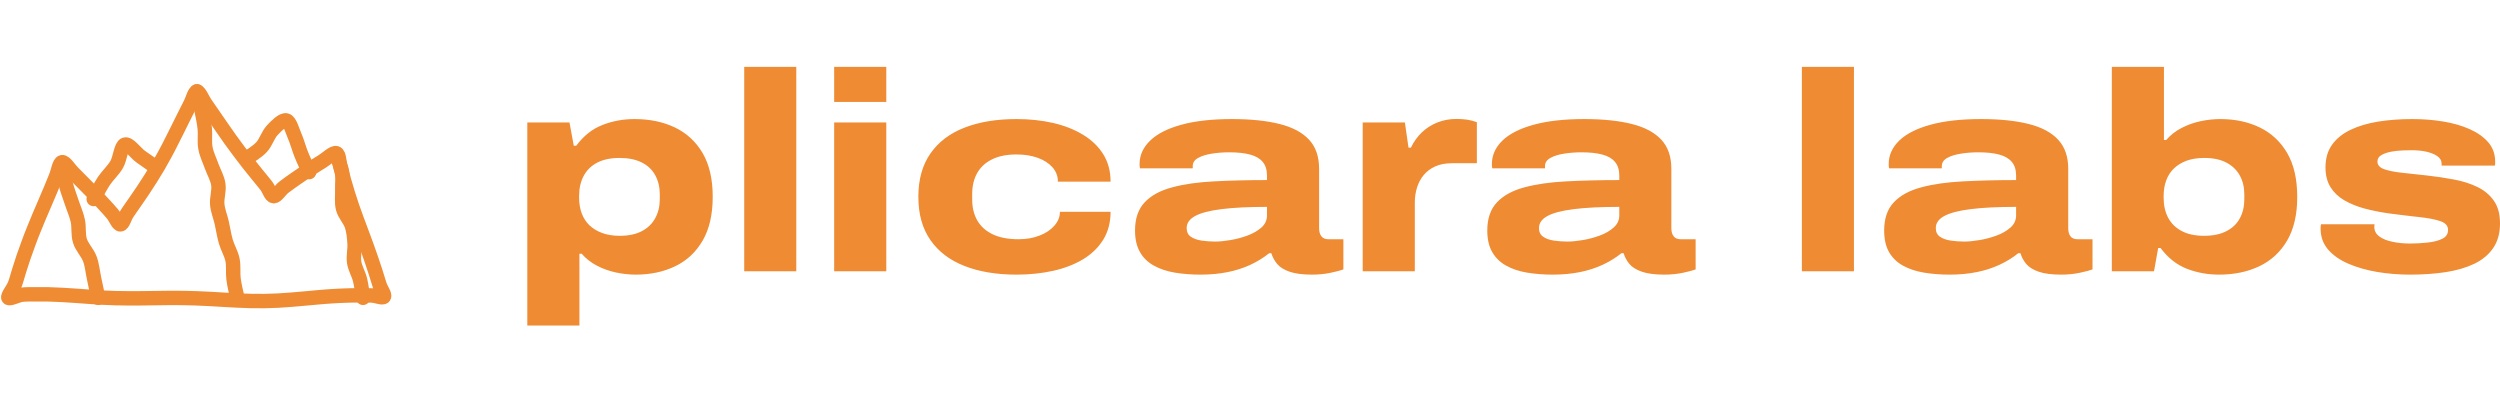
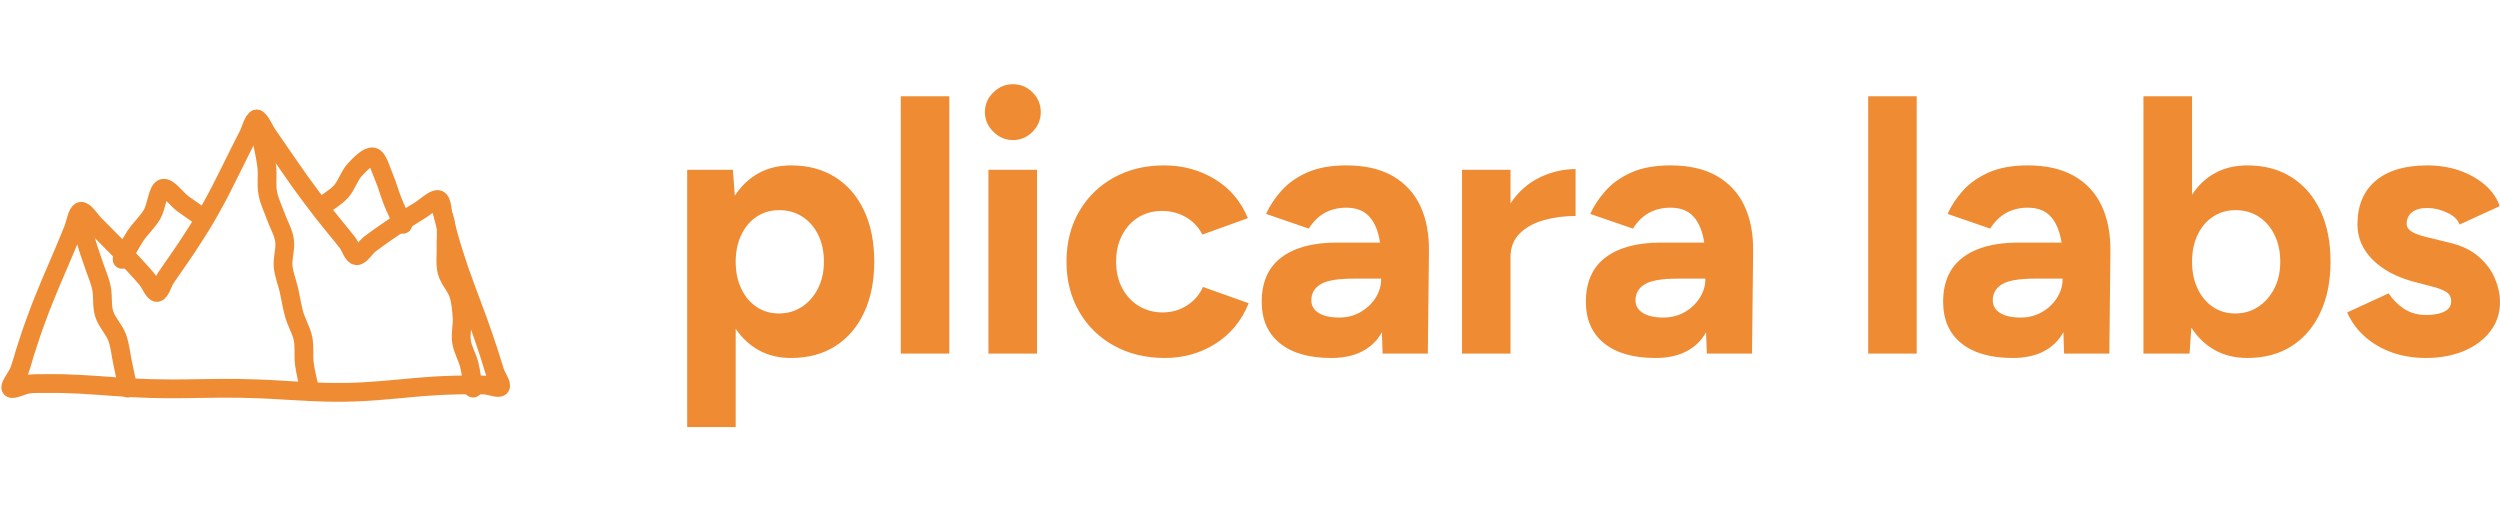
- <svg xmlns="http://www.w3.org/2000/svg" viewBox="0 0 407.74 64" width="407.74" height="64" role="img" aria-label="Plicara Labs">
+ <svg xmlns="http://www.w3.org/2000/svg" viewBox="0 0 312.87 64" width="312.87" height="64" role="img" aria-label="Plicara Labs">
  <g transform="translate(0 0)">
    <g fill="none" stroke="#EE8B33" stroke-width="2.35" stroke-linecap="round" stroke-linejoin="round">
      <path d="M 1.37 48.57 C 1.17 48.3 2.11 47.17 2.4 46.44 C 2.69 45.7 2.87 44.92 3.11 44.17 C 3.35 43.42 3.59 42.66 3.84 41.92 C 4.1 41.17 4.36 40.43 4.64 39.69 C 4.91 38.95 5.19 38.21 5.49 37.48 C 5.78 36.75 6.09 36.02 6.39 35.29 C 6.7 34.57 7.01 33.84 7.32 33.12 C 7.63 32.39 7.94 31.67 8.25 30.94 C 8.55 30.21 8.83 29.5 9.15 28.75 C 9.46 28 9.66 26.55 10.12 26.45 C 10.58 26.35 11.33 27.6 11.9 28.16 C 12.47 28.72 13 29.26 13.55 29.82 C 14.1 30.37 14.65 30.92 15.19 31.48 C 15.73 32.03 16.27 32.59 16.79 33.16 C 17.32 33.74 17.88 34.33 18.35 34.9 C 18.83 35.47 19.25 36.62 19.64 36.6 C 20.04 36.59 20.33 35.43 20.73 34.82 C 21.13 34.21 21.6 33.55 22.04 32.92 C 22.47 32.29 22.91 31.66 23.34 31.02 C 23.76 30.38 24.18 29.74 24.59 29.09 C 25 28.45 25.4 27.79 25.79 27.13 C 26.17 26.47 26.55 25.8 26.91 25.13 C 27.27 24.46 27.63 23.78 27.97 23.09 C 28.32 22.41 28.66 21.72 29 21.04 C 29.34 20.35 29.68 19.66 30.02 18.98 C 30.36 18.29 30.71 17.61 31.06 16.93 C 31.41 16.26 31.72 14.94 32.12 14.92 C 32.52 14.91 33.03 16.21 33.48 16.86 C 33.94 17.51 34.39 18.17 34.84 18.83 C 35.3 19.48 35.74 20.14 36.2 20.8 C 36.65 21.45 37.11 22.11 37.57 22.76 C 38.04 23.4 38.51 24.05 38.99 24.69 C 39.46 25.32 39.95 25.96 40.44 26.59 C 40.94 27.22 41.44 27.84 41.94 28.46 C 42.44 29.08 43 29.73 43.45 30.32 C 43.9 30.91 44.16 31.96 44.63 32 C 45.1 32.04 45.67 31.03 46.29 30.54 C 46.91 30.06 47.64 29.55 48.33 29.07 C 49.02 28.59 49.72 28.12 50.43 27.67 C 51.13 27.21 51.82 26.77 52.56 26.32 C 53.3 25.87 54.36 24.82 54.85 24.98 C 55.35 25.14 55.32 26.53 55.53 27.28 C 55.74 28.02 55.91 28.73 56.12 29.46 C 56.32 30.18 56.53 30.9 56.76 31.62 C 56.98 32.33 57.22 33.05 57.46 33.76 C 57.71 34.47 57.96 35.17 58.22 35.88 C 58.48 36.58 58.75 37.29 59.01 37.99 C 59.27 38.69 59.53 39.4 59.79 40.1 C 60.04 40.81 60.3 41.52 60.54 42.23 C 60.78 42.94 61.02 43.65 61.25 44.36 C 61.48 45.08 61.7 45.84 61.92 46.51 C 62.15 47.19 62.83 48.12 62.62 48.4 C 62.41 48.68 61.36 48.23 60.67 48.19 C 59.98 48.16 59.21 48.16 58.48 48.17 C 57.74 48.17 57.01 48.18 56.28 48.21 C 55.55 48.23 54.81 48.27 54.08 48.32 C 53.35 48.36 52.62 48.43 51.89 48.49 C 51.15 48.55 50.42 48.62 49.69 48.69 C 48.96 48.75 48.23 48.82 47.49 48.88 C 46.76 48.94 46.03 48.99 45.3 49.03 C 44.56 49.06 43.83 49.09 43.1 49.1 C 42.37 49.11 41.64 49.1 40.9 49.09 C 40.17 49.07 39.44 49.04 38.71 49.01 C 37.98 48.98 37.24 48.93 36.51 48.89 C 35.78 48.85 35.05 48.8 34.31 48.76 C 33.58 48.72 32.85 48.68 32.12 48.66 C 31.39 48.63 30.65 48.61 29.92 48.6 C 29.19 48.59 28.46 48.59 27.73 48.59 C 26.99 48.6 26.26 48.61 25.53 48.62 C 24.8 48.63 24.06 48.65 23.33 48.65 C 22.6 48.66 21.87 48.67 21.14 48.66 C 20.4 48.66 19.67 48.65 18.94 48.63 C 18.21 48.61 17.48 48.57 16.74 48.54 C 16.01 48.5 15.28 48.45 14.55 48.4 C 13.81 48.35 13.08 48.29 12.35 48.24 C 11.62 48.19 10.89 48.14 10.15 48.1 C 9.42 48.06 8.69 48.03 7.96 48.01 C 7.23 48 6.49 47.99 5.76 48 C 5.03 48.01 4.3 47.98 3.56 48.07 C 2.83 48.17 1.56 48.84 1.37 48.57 Z" />
      <path d="M 10.15 26.61 C 10.24 27.14 10.43 28.77 10.68 29.83 C 10.93 30.88 11.33 31.89 11.67 32.93 C 12 33.96 12.47 34.95 12.69 36.01 C 12.92 37.07 12.71 38.25 13.04 39.28 C 13.36 40.32 14.26 41.19 14.65 42.21 C 15.03 43.23 15.11 44.33 15.34 45.39 C 15.56 46.45 15.9 48.04 16.01 48.57" />
      <path d="M 32.12 14.89 C 32.24 15.4 32.65 16.91 32.86 17.93 C 33.07 18.94 33.29 19.96 33.4 21 C 33.5 22.04 33.31 23.13 33.51 24.16 C 33.69 25.18 34.18 26.14 34.53 27.13 C 34.89 28.12 35.47 29.07 35.61 30.1 C 35.76 31.13 35.34 32.28 35.43 33.32 C 35.52 34.36 35.94 35.34 36.17 36.35 C 36.4 37.37 36.54 38.4 36.83 39.4 C 37.12 40.4 37.71 41.35 37.92 42.37 C 38.13 43.39 37.96 44.48 38.09 45.51 C 38.22 46.55 38.6 48.06 38.71 48.57" />
      <path d="M 54.81 25.14 C 54.97 25.62 55.6 27.02 55.77 27.99 C 55.94 28.97 55.79 30.01 55.82 31.02 C 55.85 32.02 55.69 33.06 55.95 34.02 C 56.2 34.99 57.06 35.84 57.38 36.79 C 57.69 37.74 57.76 38.74 57.83 39.73 C 57.89 40.73 57.61 41.8 57.76 42.78 C 57.91 43.76 58.48 44.67 58.72 45.63 C 58.96 46.6 59.13 48.08 59.21 48.57" />
      <path d="M 15.28 32.46 C 15.56 31.97 16.32 30.46 16.95 29.51 C 17.58 28.57 18.47 27.8 19.04 26.81 C 19.61 25.82 19.73 23.79 20.38 23.58 C 21.03 23.37 22.08 24.92 22.94 25.54 C 23.8 26.17 25.1 27.04 25.53 27.34" />
      <path d="M 40.17 25.87 C 40.59 25.56 41.98 24.75 42.67 23.98 C 43.37 23.22 43.7 22.01 44.37 21.28 C 45.03 20.56 46.07 19.49 46.69 19.64 C 47.3 19.79 47.65 21.26 48.06 22.18 C 48.46 23.1 48.74 24.19 49.13 25.17 C 49.52 26.15 50.21 27.59 50.42 28.07" />
    </g>
  </g>
-   <g fill="#EE8B33" transform="translate(83.01 44.24)">
-     <path d="M2.99 8.85V-24.27H9.87L10.57 -20.47H10.97Q12.77 -22.89 15.23 -23.85Q17.69 -24.82 20.49 -24.82Q24.19 -24.82 27.06 -23.45Q29.93 -22.08 31.58 -19.28Q33.23 -16.47 33.23 -12.14Q33.23 -7.82 31.59 -5Q29.95 -2.18 27.12 -0.82Q24.29 0.55 20.68 0.55Q19.1 0.55 17.45 0.2Q15.8 -0.15 14.35 -0.91Q12.9 -1.66 11.86 -2.86H11.49V8.85ZM18.07 -5.78Q20.24 -5.78 21.69 -6.55Q23.13 -7.31 23.86 -8.67Q24.6 -10.02 24.6 -11.75V-12.52Q24.6 -14.3 23.86 -15.65Q23.13 -17 21.66 -17.74Q20.2 -18.48 18.03 -18.48Q15.86 -18.48 14.38 -17.71Q12.91 -16.93 12.18 -15.54Q11.44 -14.15 11.44 -12.3V-11.98Q11.44 -10.61 11.86 -9.46Q12.28 -8.32 13.11 -7.51Q13.95 -6.7 15.19 -6.24Q16.43 -5.78 18.07 -5.78Z M38.37 0V-33.33H46.86V0Z M53.04 -27.62V-33.33H61.54V-27.62ZM53.04 0V-24.27H61.54V0Z M82.78 0.55Q77.91 0.55 74.32 -0.85Q70.72 -2.25 68.75 -5.07Q66.77 -7.89 66.77 -12.14Q66.77 -16.4 68.75 -19.22Q70.72 -22.04 74.32 -23.43Q77.91 -24.82 82.78 -24.82Q85.95 -24.82 88.73 -24.19Q91.51 -23.55 93.63 -22.26Q95.76 -20.97 96.94 -19.06Q98.12 -17.15 98.12 -14.61H89.53Q89.53 -15.97 88.63 -16.97Q87.73 -17.97 86.22 -18.51Q84.7 -19.05 82.78 -19.05Q80.38 -19.05 78.77 -18.24Q77.15 -17.44 76.35 -15.99Q75.55 -14.55 75.55 -12.6V-11.68Q75.55 -9.76 76.37 -8.3Q77.2 -6.85 78.88 -6.03Q80.57 -5.22 83.11 -5.22Q85.01 -5.22 86.54 -5.82Q88.07 -6.41 88.96 -7.44Q89.86 -8.46 89.86 -9.7H98.12Q98.12 -7.1 96.93 -5.16Q95.73 -3.22 93.64 -1.96Q91.54 -0.69 88.75 -0.07Q85.95 0.55 82.78 0.55Z M112.79 0.55Q110.53 0.55 108.58 0.22Q106.63 -0.11 105.18 -0.92Q103.72 -1.72 102.92 -3.12Q102.11 -4.51 102.11 -6.65Q102.11 -9.57 103.68 -11.24Q105.25 -12.91 108.15 -13.68Q111.04 -14.46 114.98 -14.66Q118.91 -14.87 123.63 -14.87V-15.61Q123.63 -17 122.94 -17.83Q122.24 -18.67 120.88 -19.03Q119.52 -19.4 117.46 -19.4Q115.99 -19.4 114.63 -19.18Q113.27 -18.97 112.39 -18.48Q111.52 -17.99 111.52 -17.14V-16.79H102.92Q102.88 -16.97 102.86 -17.12Q102.85 -17.26 102.85 -17.47Q102.85 -19.63 104.56 -21.29Q106.26 -22.95 109.61 -23.88Q112.97 -24.82 117.92 -24.82Q122.5 -24.82 125.67 -24.02Q128.84 -23.23 130.49 -21.46Q132.13 -19.69 132.13 -16.71V-7.01Q132.13 -6.21 132.49 -5.72Q132.85 -5.22 133.64 -5.22H136.09V-0.3Q135.43 -0.05 134.01 0.25Q132.59 0.55 130.97 0.55Q128.7 0.55 127.33 0.08Q125.97 -0.39 125.3 -1.18Q124.63 -1.98 124.34 -2.94H123.98Q122.66 -1.87 120.96 -1.07Q119.25 -0.27 117.21 0.14Q115.17 0.55 112.79 0.55ZM115.18 -4.84Q116.23 -4.84 117.64 -5.08Q119.06 -5.31 120.44 -5.82Q121.82 -6.33 122.73 -7.14Q123.63 -7.94 123.63 -9.11V-10.5Q119.11 -10.5 116.2 -10.13Q113.29 -9.76 111.91 -9.01Q110.53 -8.26 110.53 -7.04Q110.53 -6.1 111.21 -5.63Q111.89 -5.16 112.97 -5Q114.05 -4.84 115.18 -4.84Z M139.24 0V-24.27H146.12L146.71 -20.16H147.1Q147.81 -21.63 148.92 -22.68Q150.04 -23.73 151.48 -24.29Q152.91 -24.84 154.53 -24.84Q155.46 -24.84 156.29 -24.72Q157.12 -24.59 157.86 -24.31V-17.62H153.84Q152.22 -17.62 151.07 -17.1Q149.92 -16.58 149.18 -15.68Q148.45 -14.79 148.1 -13.65Q147.74 -12.51 147.74 -11.22V0Z M170.25 0.55Q167.98 0.55 166.03 0.22Q164.08 -0.11 162.63 -0.92Q161.18 -1.72 160.37 -3.12Q159.56 -4.51 159.56 -6.65Q159.56 -9.57 161.14 -11.24Q162.71 -12.91 165.6 -13.68Q168.5 -14.46 172.43 -14.66Q176.36 -14.87 181.09 -14.87V-15.61Q181.09 -17 180.39 -17.83Q179.69 -18.67 178.33 -19.03Q176.97 -19.4 174.92 -19.4Q173.45 -19.4 172.08 -19.18Q170.72 -18.97 169.85 -18.48Q168.97 -17.99 168.97 -17.14V-16.79H160.38Q160.33 -16.97 160.32 -17.12Q160.31 -17.26 160.31 -17.47Q160.31 -19.63 162.01 -21.29Q163.71 -22.95 167.07 -23.88Q170.42 -24.82 175.37 -24.82Q179.95 -24.82 183.12 -24.02Q186.29 -23.23 187.94 -21.46Q189.58 -19.69 189.58 -16.71V-7.01Q189.58 -6.21 189.94 -5.72Q190.3 -5.22 191.1 -5.22H193.54V-0.3Q192.88 -0.05 191.47 0.25Q190.05 0.55 188.42 0.55Q186.15 0.55 184.79 0.08Q183.42 -0.39 182.75 -1.18Q182.08 -1.98 181.8 -2.94H181.43Q180.12 -1.87 178.41 -1.07Q176.7 -0.27 174.66 0.14Q172.62 0.55 170.25 0.55ZM172.63 -4.84Q173.68 -4.84 175.1 -5.08Q176.52 -5.31 177.9 -5.82Q179.28 -6.33 180.18 -7.14Q181.09 -7.94 181.09 -9.11V-10.5Q176.56 -10.5 173.65 -10.13Q170.75 -9.76 169.37 -9.01Q167.99 -8.26 167.99 -7.04Q167.99 -6.1 168.67 -5.63Q169.35 -5.16 170.42 -5Q171.5 -4.84 172.63 -4.84Z M210.87 0V-33.33H219.36V0Z M234.97 0.55Q232.71 0.55 230.76 0.22Q228.81 -0.11 227.35 -0.92Q225.9 -1.72 225.09 -3.12Q224.29 -4.51 224.29 -6.65Q224.29 -9.57 225.86 -11.24Q227.43 -12.91 230.32 -13.68Q233.22 -14.46 237.15 -14.66Q241.08 -14.87 245.81 -14.87V-15.61Q245.81 -17 245.11 -17.83Q244.42 -18.67 243.05 -19.03Q241.69 -19.4 239.64 -19.4Q238.17 -19.4 236.81 -19.18Q235.44 -18.97 234.57 -18.48Q233.69 -17.99 233.69 -17.14V-16.79H225.1Q225.05 -16.97 225.04 -17.12Q225.03 -17.26 225.03 -17.47Q225.03 -19.63 226.73 -21.29Q228.43 -22.95 231.79 -23.88Q235.15 -24.82 240.1 -24.82Q244.67 -24.82 247.85 -24.02Q251.02 -23.23 252.66 -21.46Q254.31 -19.69 254.31 -16.71V-7.01Q254.31 -6.21 254.66 -5.72Q255.02 -5.22 255.82 -5.22H258.27V-0.3Q257.61 -0.05 256.19 0.25Q254.77 0.55 253.15 0.55Q250.87 0.55 249.51 0.08Q248.14 -0.39 247.47 -1.18Q246.8 -1.98 246.52 -2.94H246.15Q244.84 -1.87 243.13 -1.07Q241.43 -0.27 239.38 0.14Q237.34 0.55 234.97 0.55ZM237.36 -4.84Q238.4 -4.84 239.82 -5.08Q241.24 -5.31 242.62 -5.82Q244 -6.33 244.9 -7.14Q245.81 -7.94 245.81 -9.11V-10.5Q241.28 -10.5 238.38 -10.13Q235.47 -9.76 234.09 -9.01Q232.71 -8.26 232.71 -7.04Q232.71 -6.1 233.39 -5.63Q234.07 -5.16 235.15 -5Q236.22 -4.84 237.36 -4.84Z M278.92 0.55Q276.12 0.55 273.65 -0.41Q271.17 -1.38 269.37 -3.79H268.98L268.3 0H261.42V-33.33H269.92V-21.41H270.29Q271.33 -22.61 272.78 -23.36Q274.23 -24.12 275.88 -24.47Q277.52 -24.82 279.11 -24.82Q282.72 -24.82 285.55 -23.45Q288.38 -22.08 290.02 -19.28Q291.66 -16.47 291.66 -12.12Q291.66 -7.82 290.01 -5Q288.35 -2.18 285.48 -0.82Q282.61 0.55 278.92 0.55ZM276.46 -5.78Q278.63 -5.78 280.09 -6.53Q281.56 -7.27 282.29 -8.62Q283.03 -9.97 283.03 -11.75V-12.52Q283.03 -14.3 282.29 -15.62Q281.56 -16.95 280.11 -17.72Q278.67 -18.48 276.5 -18.48Q274.85 -18.48 273.62 -18.03Q272.38 -17.57 271.54 -16.76Q270.7 -15.95 270.29 -14.81Q269.87 -13.68 269.87 -12.28V-11.96Q269.87 -10.14 270.6 -8.74Q271.34 -7.34 272.81 -6.56Q274.29 -5.78 276.46 -5.78Z M310.05 0.55Q307.33 0.55 304.73 0.12Q302.13 -0.32 300.05 -1.21Q297.96 -2.09 296.71 -3.52Q295.47 -4.95 295.47 -6.96Q295.47 -7.14 295.48 -7.31Q295.49 -7.48 295.54 -7.66H304.27Q304.25 -7.54 304.24 -7.42Q304.23 -7.29 304.23 -7.2Q304.25 -6.25 305.07 -5.66Q305.88 -5.07 307.21 -4.8Q308.53 -4.52 310.07 -4.52Q311.39 -4.52 312.84 -4.67Q314.28 -4.81 315.27 -5.27Q316.26 -5.74 316.26 -6.74Q316.26 -7.76 314.95 -8.19Q313.65 -8.62 311.44 -8.85Q309.24 -9.09 306.5 -9.45Q304.44 -9.75 302.6 -10.24Q300.77 -10.74 299.34 -11.57Q297.91 -12.4 297.09 -13.71Q296.27 -15.03 296.27 -16.94Q296.27 -19.15 297.35 -20.65Q298.43 -22.15 300.36 -23.07Q302.29 -23.99 304.87 -24.41Q307.45 -24.82 310.44 -24.82Q313.06 -24.82 315.48 -24.42Q317.9 -24.02 319.8 -23.17Q321.71 -22.32 322.83 -21.01Q323.94 -19.7 323.94 -17.89Q323.94 -17.73 323.94 -17.55Q323.94 -17.36 323.9 -17.23H315.21V-17.51Q315.21 -18.3 314.5 -18.78Q313.78 -19.27 312.68 -19.51Q311.58 -19.74 310.35 -19.74Q309.87 -19.74 308.94 -19.71Q308.01 -19.68 307.04 -19.51Q306.08 -19.34 305.41 -18.96Q304.74 -18.59 304.74 -17.89Q304.74 -17.02 305.88 -16.63Q307.01 -16.24 308.86 -16.05Q310.71 -15.86 312.88 -15.61Q315.1 -15.36 317.23 -14.96Q319.36 -14.56 321.05 -13.74Q322.74 -12.92 323.73 -11.5Q324.73 -10.08 324.73 -7.8Q324.73 -5.42 323.63 -3.8Q322.54 -2.19 320.56 -1.23Q318.59 -0.28 315.9 0.14Q313.22 0.55 310.05 0.55Z" />
+   <g fill="#EE8B33" transform="translate(83.15 44.25)">
+     <path d="M2.85 9.2V-23H8.57L8.81 -19.75Q9.98 -21.57 11.76 -22.56Q13.54 -23.55 15.86 -23.55Q19.03 -23.55 21.37 -22.08Q23.7 -20.61 24.98 -17.91Q26.26 -15.21 26.26 -11.5Q26.26 -7.84 24.98 -5.12Q23.7 -2.39 21.37 -0.92Q19.03 0.55 15.86 0.55Q13.57 0.55 11.83 -0.41Q10.09 -1.37 8.92 -3.11V9.2ZM14.32 -5.02Q15.96 -5.02 17.22 -5.86Q18.48 -6.69 19.22 -8.15Q19.96 -9.61 19.96 -11.5Q19.96 -13.4 19.25 -14.85Q18.54 -16.31 17.27 -17.13Q16.01 -17.95 14.36 -17.95Q12.78 -17.95 11.54 -17.13Q10.31 -16.31 9.62 -14.85Q8.92 -13.39 8.92 -11.5Q8.92 -9.6 9.61 -8.14Q10.3 -6.67 11.52 -5.85Q12.74 -5.02 14.32 -5.02Z M29.58 0V-32.2H35.65V0Z M40.55 0V-23H46.63V0ZM43.61 -26.72Q42.21 -26.72 41.16 -27.77Q40.11 -28.81 40.11 -30.21Q40.11 -31.66 41.16 -32.68Q42.21 -33.71 43.61 -33.71Q45.05 -33.71 46.08 -32.68Q47.1 -31.66 47.1 -30.21Q47.1 -28.81 46.08 -27.77Q45.05 -26.72 43.61 -26.72Z M62.63 0.55Q59.05 0.55 56.26 -0.99Q53.47 -2.53 51.9 -5.26Q50.32 -7.99 50.32 -11.5Q50.32 -15.04 51.89 -17.76Q53.45 -20.47 56.21 -22.01Q58.97 -23.55 62.54 -23.55Q66.03 -23.55 68.86 -21.84Q71.7 -20.13 73.02 -16.95L67.32 -14.89Q66.67 -16.23 65.32 -17.04Q63.96 -17.85 62.27 -17.85Q60.58 -17.85 59.29 -17.04Q58.01 -16.24 57.27 -14.8Q56.53 -13.37 56.53 -11.5Q56.53 -9.63 57.28 -8.21Q58.02 -6.79 59.35 -5.97Q60.67 -5.15 62.36 -5.15Q64.04 -5.15 65.39 -6.02Q66.75 -6.88 67.4 -8.34L73.12 -6.3Q71.8 -3.03 68.97 -1.24Q66.14 0.55 62.63 0.55Z M83.44 0.55Q79.3 0.55 77.03 -1.29Q74.75 -3.13 74.75 -6.49Q74.75 -10.17 77.21 -12.03Q79.67 -13.89 84.13 -13.89H89.56Q89.24 -16.01 88.23 -17.13Q87.22 -18.26 85.33 -18.26Q83.86 -18.26 82.66 -17.62Q81.47 -16.97 80.64 -15.64L75.3 -17.48Q75.95 -18.95 77.19 -20.35Q78.43 -21.76 80.43 -22.66Q82.43 -23.55 85.33 -23.55Q88.83 -23.55 91.15 -22.22Q93.47 -20.88 94.6 -18.47Q95.73 -16.05 95.68 -12.74L95.54 0H89.88L89.79 -2.67Q88.92 -1.1 87.33 -0.28Q85.74 0.55 83.44 0.55ZM84.46 -4.51Q85.93 -4.51 87.12 -5.2Q88.32 -5.89 89.01 -6.99Q89.7 -8.1 89.7 -9.29V-9.38H86.25Q83.26 -9.38 82.11 -8.67Q80.96 -7.96 80.96 -6.67Q80.96 -5.66 81.88 -5.08Q82.8 -4.51 84.46 -4.51Z M99.82 0V-23H105.89V-18.79Q107.31 -20.95 109.5 -22.02Q111.7 -23.09 114.03 -23.09V-17.22Q111.93 -17.22 110.06 -16.7Q108.2 -16.18 107.05 -15.04Q105.89 -13.9 105.89 -12.08V0Z M124.02 0.55Q119.88 0.55 117.6 -1.29Q115.32 -3.13 115.32 -6.49Q115.32 -10.17 117.78 -12.03Q120.24 -13.89 124.71 -13.89H130.13Q129.81 -16.01 128.8 -17.13Q127.79 -18.26 125.9 -18.26Q124.43 -18.26 123.23 -17.62Q122.04 -16.97 121.21 -15.64L115.87 -17.48Q116.52 -18.95 117.76 -20.35Q119 -21.76 121 -22.66Q123 -23.55 125.9 -23.55Q129.4 -23.55 131.72 -22.22Q134.04 -20.88 135.17 -18.47Q136.3 -16.05 136.25 -12.74L136.11 0H130.46L130.36 -2.67Q129.49 -1.1 127.9 -0.28Q126.32 0.55 124.02 0.55ZM125.03 -4.51Q126.5 -4.51 127.7 -5.2Q128.89 -5.89 129.58 -6.99Q130.27 -8.1 130.27 -9.29V-9.38H126.82Q123.83 -9.38 122.68 -8.67Q121.53 -7.96 121.53 -6.67Q121.53 -5.66 122.45 -5.08Q123.37 -4.51 125.03 -4.51Z M150.65 0V-32.2H156.72V0Z M168.73 0.55Q164.59 0.55 162.31 -1.29Q160.03 -3.13 160.03 -6.49Q160.03 -10.17 162.5 -12.03Q164.96 -13.89 169.42 -13.89H174.85Q174.52 -16.01 173.51 -17.13Q172.5 -18.26 170.61 -18.26Q169.14 -18.26 167.95 -17.62Q166.75 -16.97 165.92 -15.64L160.59 -17.48Q161.23 -18.95 162.47 -20.35Q163.71 -21.76 165.72 -22.66Q167.72 -23.55 170.61 -23.55Q174.11 -23.55 176.43 -22.22Q178.76 -20.88 179.88 -18.47Q181.01 -16.05 180.96 -12.74L180.83 0H175.17L175.08 -2.67Q174.2 -1.1 172.62 -0.28Q171.03 0.55 168.73 0.55ZM169.74 -4.51Q171.21 -4.51 172.41 -5.2Q173.6 -5.89 174.29 -6.99Q174.98 -8.1 174.98 -9.29V-9.38H171.53Q168.54 -9.38 167.39 -8.67Q166.24 -7.96 166.24 -6.67Q166.24 -5.66 167.16 -5.08Q168.08 -4.51 169.74 -4.51Z M198.11 0.55Q195.79 0.55 194.03 -0.44Q192.26 -1.43 191.09 -3.25L190.87 0H185.1V-32.2H191.18V-19.89Q192.34 -21.66 194.08 -22.6Q195.82 -23.55 198.11 -23.55Q201.29 -23.55 203.62 -22.08Q205.95 -20.61 207.23 -17.91Q208.51 -15.21 208.51 -11.5Q208.51 -7.84 207.23 -5.12Q205.95 -2.39 203.62 -0.92Q201.29 0.55 198.11 0.55ZM196.57 -5.02Q198.21 -5.02 199.47 -5.86Q200.73 -6.69 201.48 -8.15Q202.22 -9.61 202.22 -11.5Q202.22 -13.4 201.5 -14.85Q200.79 -16.31 199.53 -17.13Q198.26 -17.95 196.61 -17.95Q195.03 -17.95 193.8 -17.13Q192.56 -16.31 191.87 -14.85Q191.18 -13.39 191.18 -11.5Q191.18 -9.6 191.87 -8.14Q192.56 -6.67 193.77 -5.85Q194.99 -5.02 196.57 -5.02Z M220.43 0.55Q218.22 0.55 216.29 -0.11Q214.36 -0.78 212.89 -2.05Q211.42 -3.31 210.59 -5.15L215.79 -7.54Q216.48 -6.44 217.67 -5.63Q218.87 -4.83 220.43 -4.83Q221.95 -4.83 222.78 -5.27Q223.61 -5.7 223.61 -6.53Q223.61 -7.36 222.94 -7.75Q222.27 -8.14 221.12 -8.42L219.01 -8.97Q215.69 -9.84 213.78 -11.75Q211.88 -13.66 211.88 -16.15Q211.88 -19.69 214.15 -21.62Q216.43 -23.55 220.62 -23.55Q222.78 -23.55 224.64 -22.91Q226.5 -22.26 227.84 -21.11Q229.17 -19.96 229.68 -18.45L224.66 -16.15Q224.34 -17.07 223.1 -17.64Q221.86 -18.22 220.62 -18.22Q219.37 -18.22 218.71 -17.69Q218.04 -17.16 218.04 -16.24Q218.04 -15.64 218.68 -15.25Q219.33 -14.86 220.52 -14.58L223.51 -13.85Q225.77 -13.29 227.12 -12.07Q228.48 -10.86 229.1 -9.36Q229.72 -7.87 229.72 -6.44Q229.72 -4.37 228.5 -2.78Q227.29 -1.2 225.19 -0.32Q223.1 0.55 220.43 0.55Z" />
  </g>
</svg>
